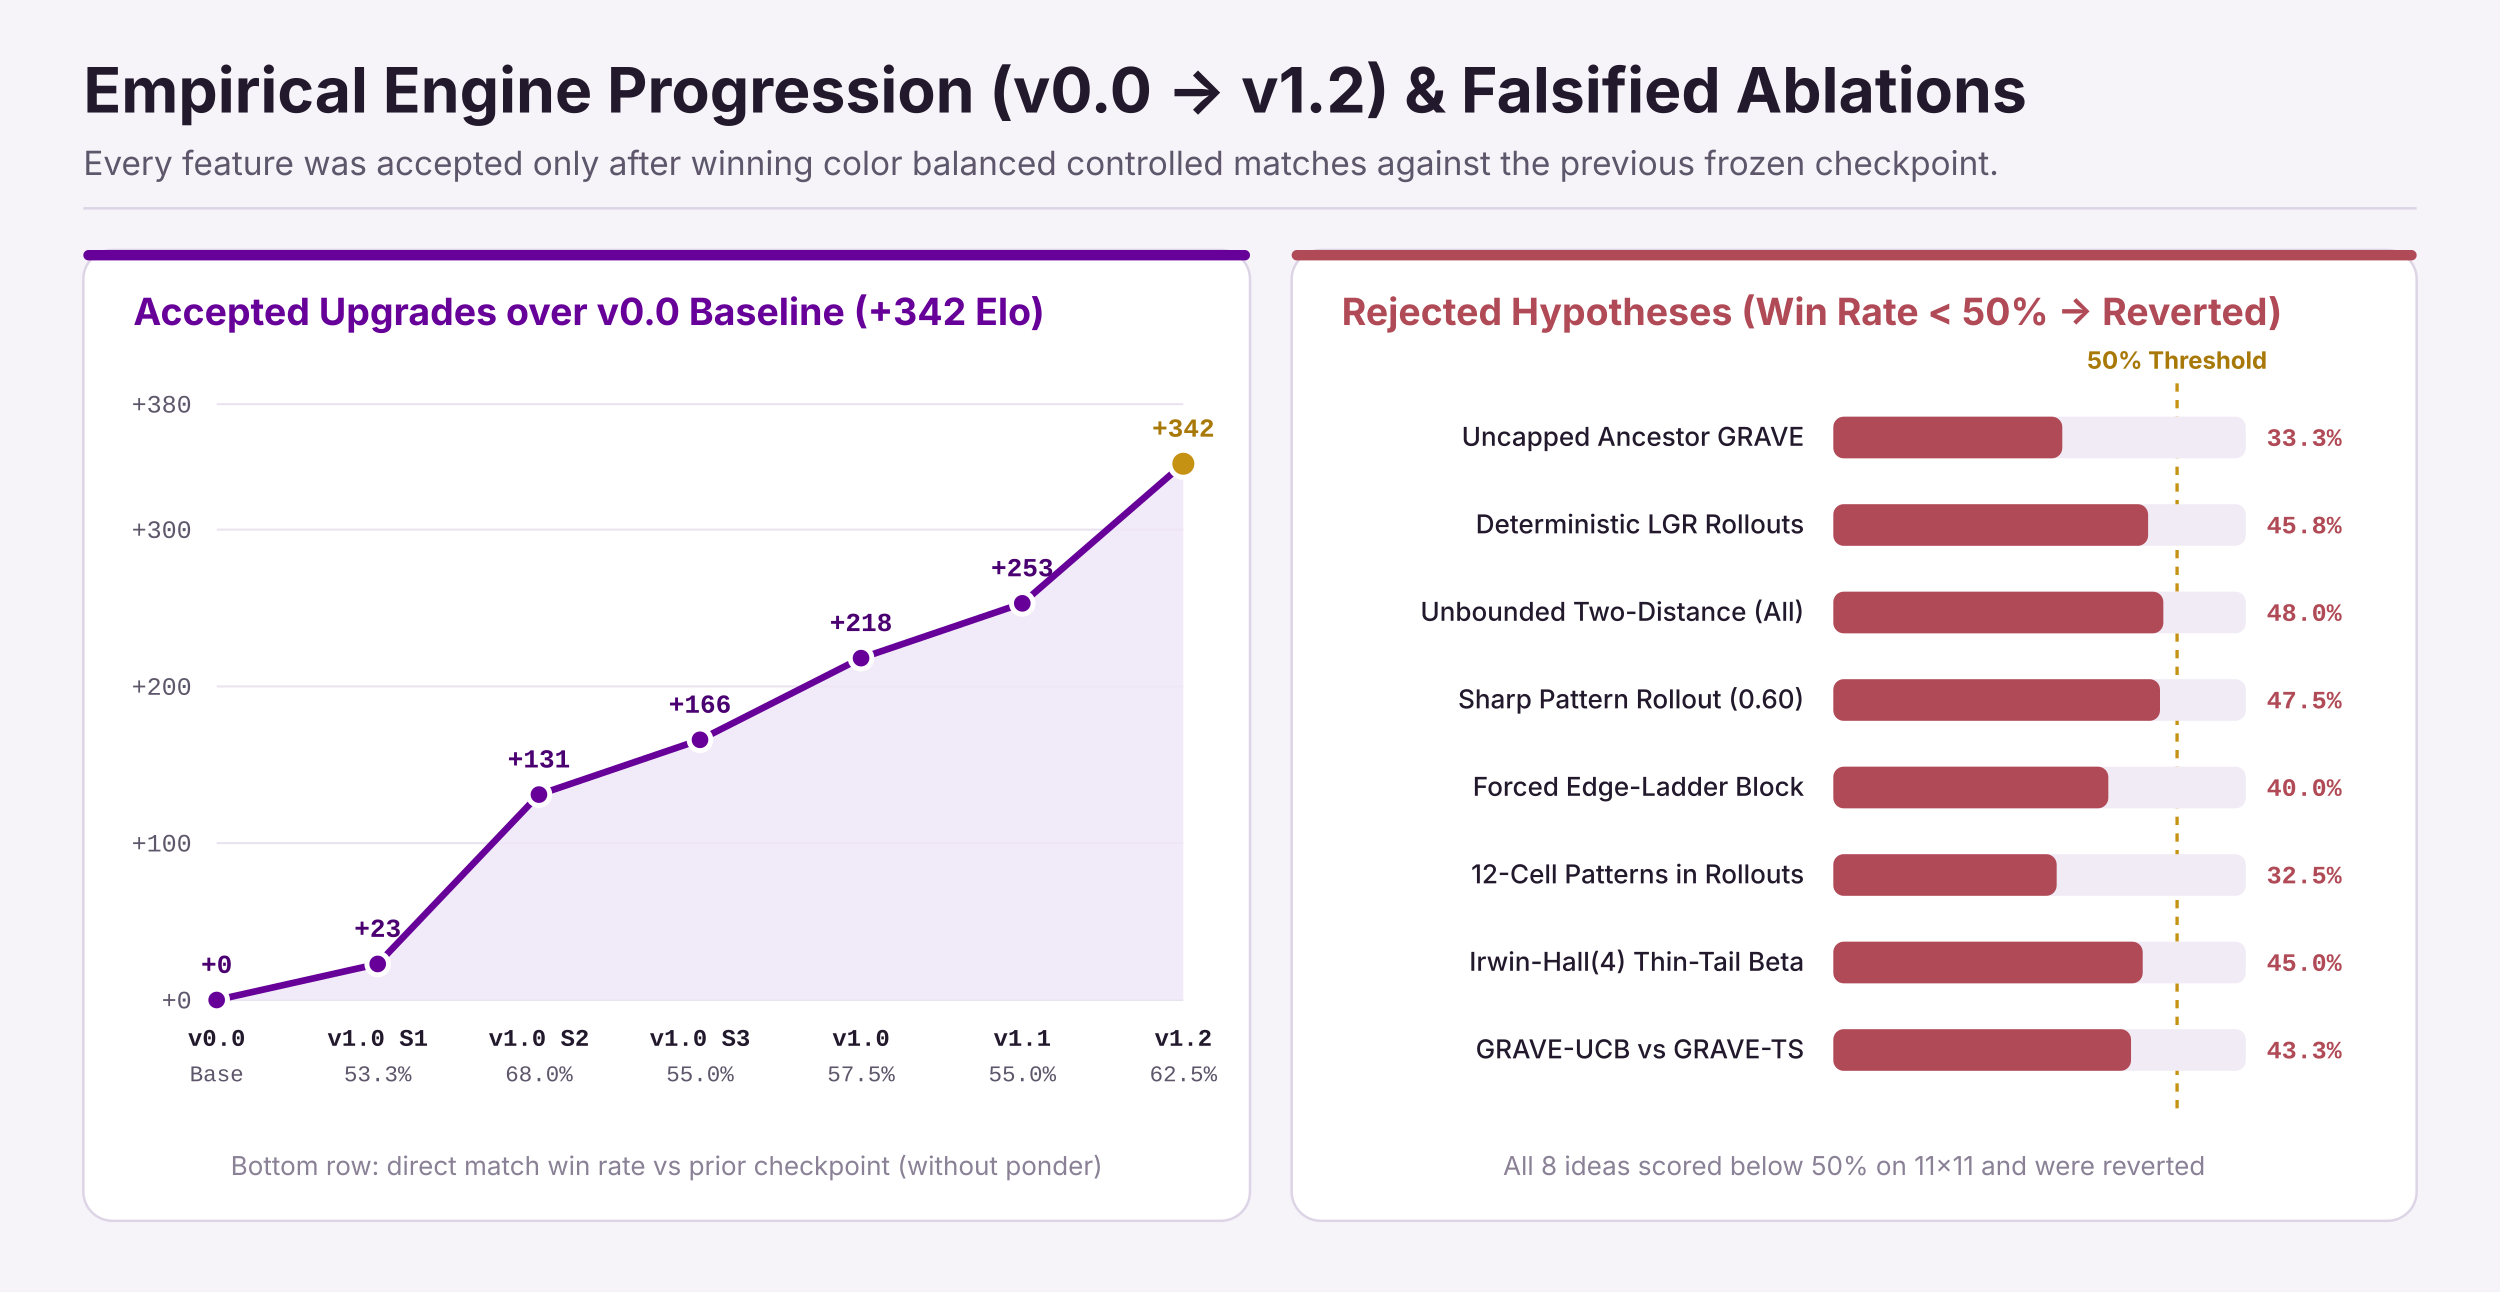
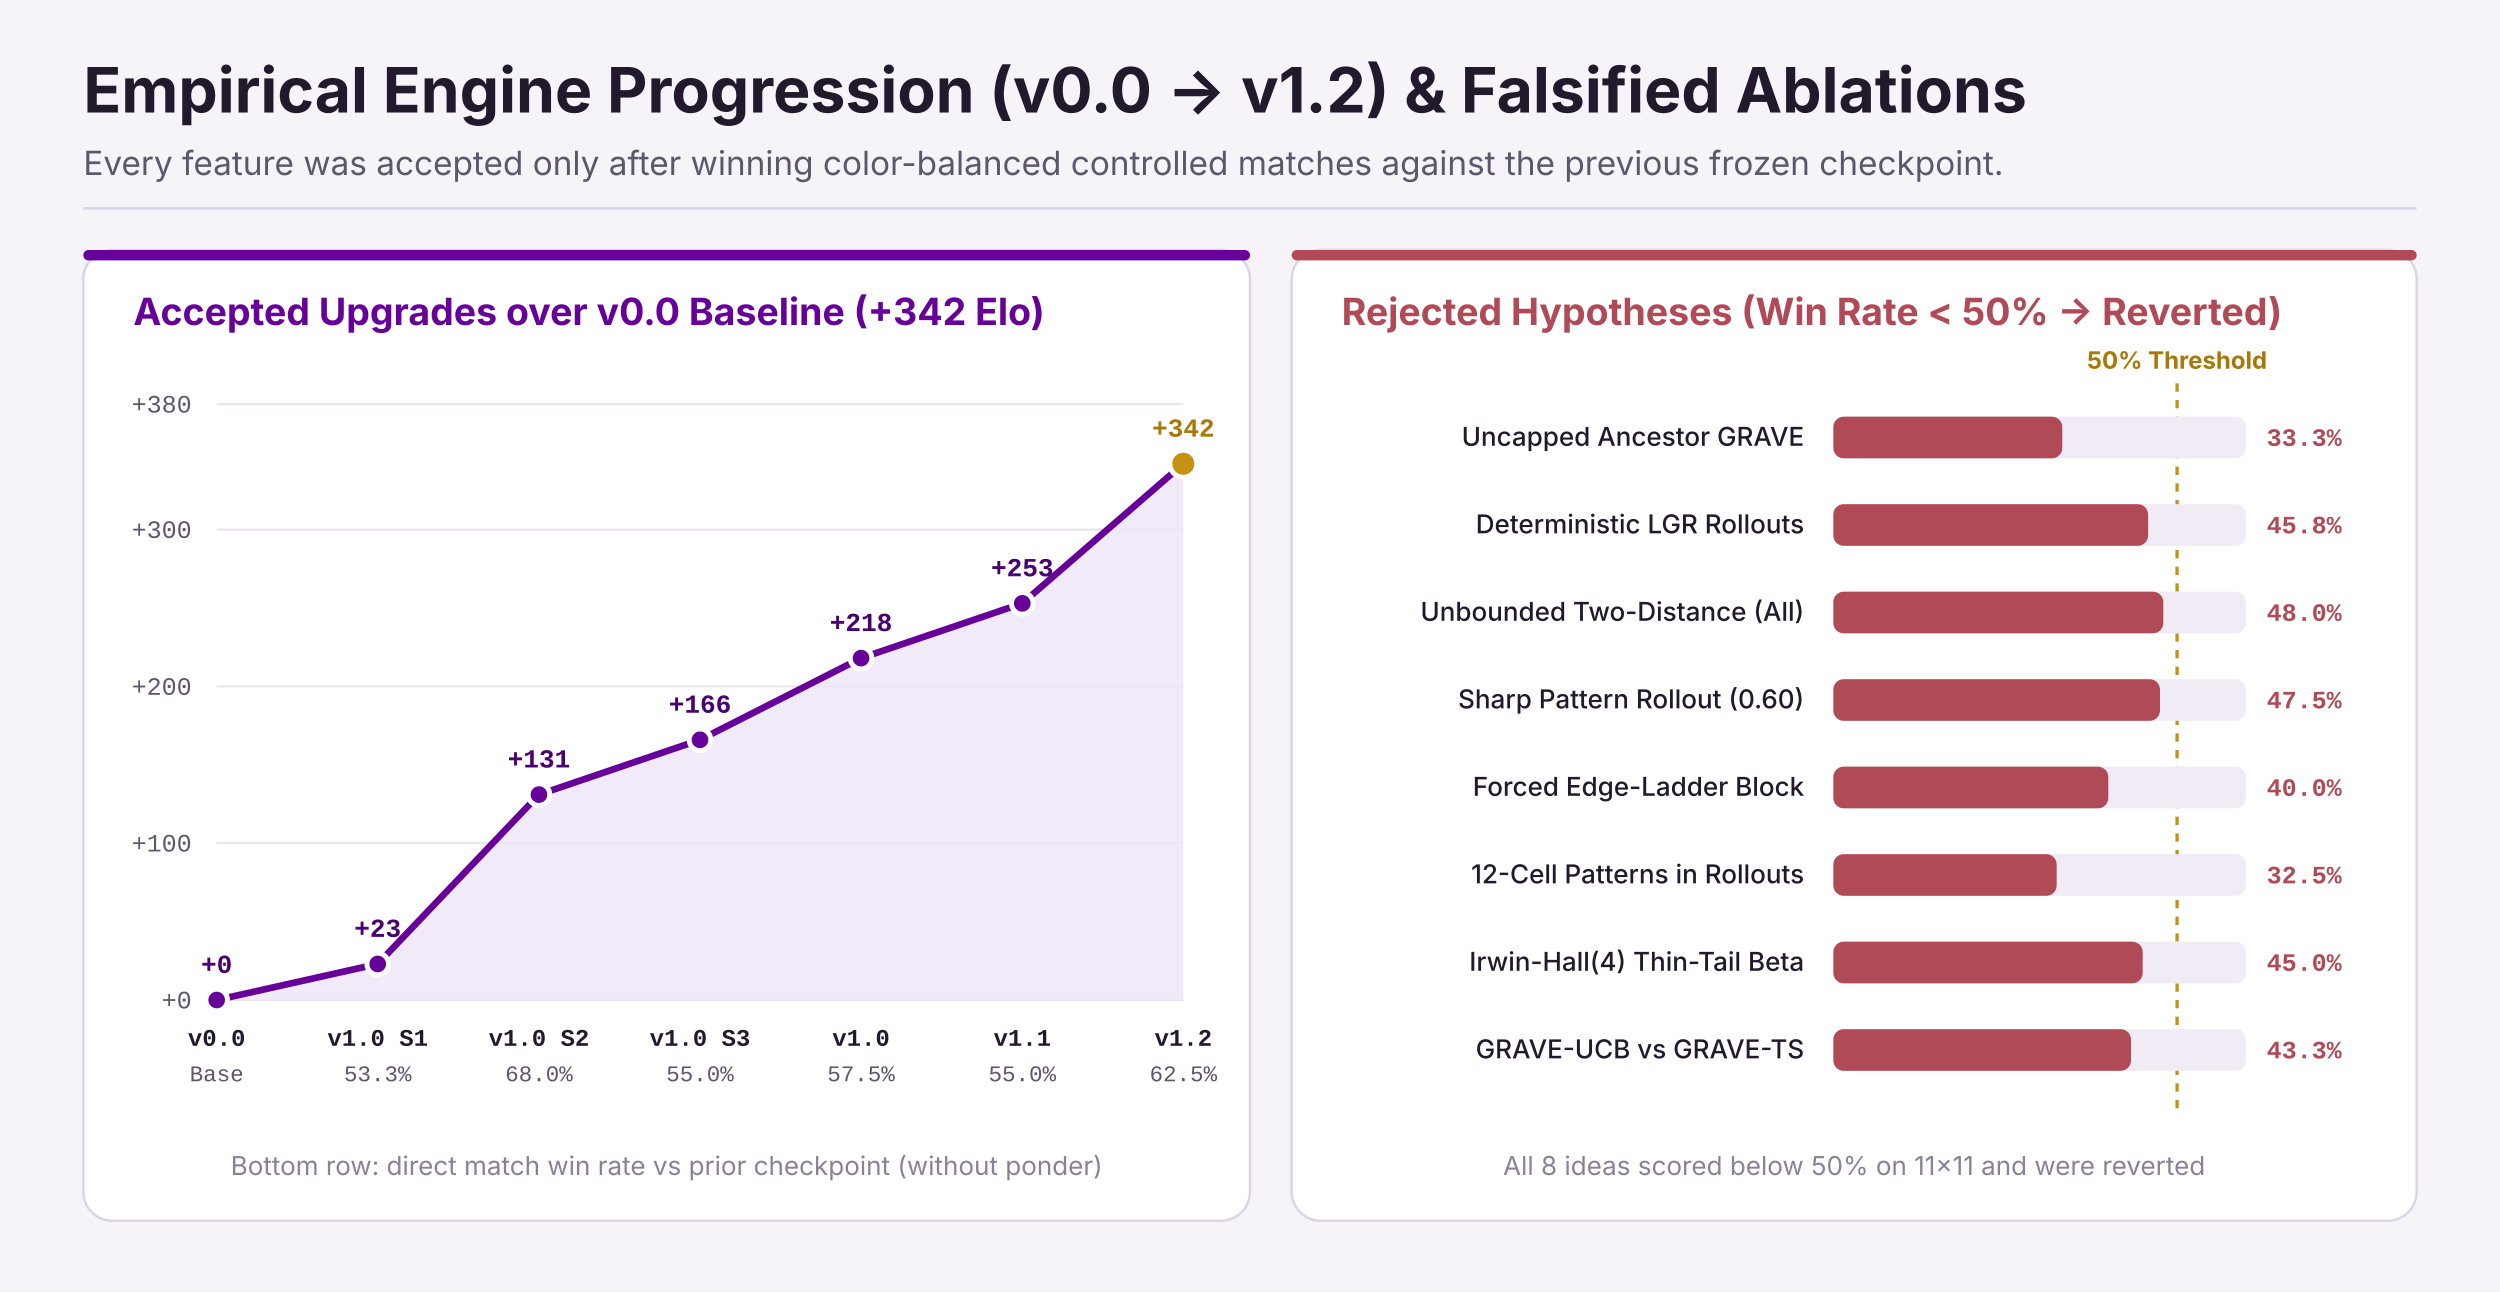
<svg xmlns="http://www.w3.org/2000/svg" viewBox="0 0 1200 620" width="1200" height="620" role="img" aria-labelledby="title desc">
  <style>text{font-family:Inter, 'Segoe UI', -apple-system, BlinkMacSystemFont, Helvetica, Arial, sans-serif;font-variant-numeric:tabular-nums}.mono{font-family:'JetBrains Mono', Consolas, 'Courier New', monospace}</style>
  <rect width="1200" height="620" fill="#F6F3F9" />
  <text x="40" y="54" fill="#23192D" font-size="30" font-weight="750">Empirical Engine Progression (v0.0 → v1.2) &amp; Falsified Ablations</text>
-   <text x="40" y="84" fill="#5E566A" font-size="16">Every feature was accepted only after winning color balanced controlled matches against the previous frozen checkpoint.</text>
+   <text x="40" y="84" fill="#5E566A" font-size="16">Every feature was accepted only after winning color-balanced controlled matches against the previous frozen checkpoint.</text>
  <path d="M40 100H1160" stroke="#DDD4E6" stroke-width="1.2" />
  <rect x="40" y="120" width="560" height="466" rx="14" fill="#FFFFFF" stroke="#DDD4E6" stroke-width="1.2" />
  <rect x="40" y="120" width="560" height="5" rx="2.5" fill="#660099" />
  <text x="64" y="156" fill="#660099" font-size="18" font-weight="700">Accepted Upgrades over v0.0 Baseline (+342 Elo)</text>
  <line x1="104" y1="480.0" x2="568" y2="480.0" stroke="#E9E3F0" stroke-width="1" />
  <text class="mono" x="92" y="484.0" text-anchor="end" fill="#5E566A" font-size="12">+0</text>
  <line x1="104" y1="404.7" x2="568" y2="404.7" stroke="#E9E3F0" stroke-width="1" />
  <text class="mono" x="92" y="408.7" text-anchor="end" fill="#5E566A" font-size="12">+100</text>
  <line x1="104" y1="329.5" x2="568" y2="329.5" stroke="#E9E3F0" stroke-width="1" />
  <text class="mono" x="92" y="333.5" text-anchor="end" fill="#5E566A" font-size="12">+200</text>
  <line x1="104" y1="254.2" x2="568" y2="254.2" stroke="#E9E3F0" stroke-width="1" />
  <text class="mono" x="92" y="258.2" text-anchor="end" fill="#5E566A" font-size="12">+300</text>
  <line x1="104" y1="194.0" x2="568" y2="194.0" stroke="#E9E3F0" stroke-width="1" />
  <text class="mono" x="92" y="198.0" text-anchor="end" fill="#5E566A" font-size="12">+380</text>
  <path d="M 104.0 480 L 104.0 480.0 L 181.3 462.7 L 258.7 381.4 L 336.0 355.1 L 413.3 315.9 L 490.7 289.6 L 568.0 222.6 L 568.0 480 Z" fill="#EFE6F7" opacity="0.85" />
  <path d="M 104.0 480.0 L 181.3 462.7 L 258.7 381.4 L 336.0 355.1 L 413.3 315.9 L 490.7 289.6 L 568.0 222.6" fill="none" stroke="#660099" stroke-width="3.2" stroke-linejoin="round" />
  <circle cx="104.0" cy="480.0" r="5.2" fill="#660099" stroke="#FFFFFF" stroke-width="2.4" />
  <text class="mono" x="104.0" y="467.0" text-anchor="middle" fill="#4A0070" font-size="12.5" font-weight="700">+0</text>
  <text class="mono" x="104.0" y="502" text-anchor="middle" fill="#23192D" font-size="11.5" font-weight="700">v0.0</text>
  <text class="mono" x="104.0" y="519" text-anchor="middle" fill="#5E566A" font-size="10.8">Base</text>
  <circle cx="181.3" cy="462.7" r="5.2" fill="#660099" stroke="#FFFFFF" stroke-width="2.4" />
  <text class="mono" x="181.3" y="449.7" text-anchor="middle" fill="#4A0070" font-size="12.5" font-weight="700">+23</text>
  <text class="mono" x="181.3" y="502" text-anchor="middle" fill="#23192D" font-size="11.5" font-weight="700">v1.0 S1</text>
  <text class="mono" x="181.3" y="519" text-anchor="middle" fill="#5E566A" font-size="10.8">53.3%</text>
  <circle cx="258.7" cy="381.4" r="5.2" fill="#660099" stroke="#FFFFFF" stroke-width="2.4" />
  <text class="mono" x="258.7" y="368.4" text-anchor="middle" fill="#4A0070" font-size="12.5" font-weight="700">+131</text>
  <text class="mono" x="258.7" y="502" text-anchor="middle" fill="#23192D" font-size="11.5" font-weight="700">v1.0 S2</text>
  <text class="mono" x="258.7" y="519" text-anchor="middle" fill="#5E566A" font-size="10.8">68.0%</text>
  <circle cx="336.0" cy="355.1" r="5.2" fill="#660099" stroke="#FFFFFF" stroke-width="2.4" />
  <text class="mono" x="336.0" y="342.1" text-anchor="middle" fill="#4A0070" font-size="12.5" font-weight="700">+166</text>
  <text class="mono" x="336.0" y="502" text-anchor="middle" fill="#23192D" font-size="11.5" font-weight="700">v1.0 S3</text>
  <text class="mono" x="336.0" y="519" text-anchor="middle" fill="#5E566A" font-size="10.8">55.0%</text>
  <circle cx="413.3" cy="315.9" r="5.2" fill="#660099" stroke="#FFFFFF" stroke-width="2.4" />
  <text class="mono" x="413.3" y="302.9" text-anchor="middle" fill="#4A0070" font-size="12.5" font-weight="700">+218</text>
  <text class="mono" x="413.3" y="502" text-anchor="middle" fill="#23192D" font-size="11.5" font-weight="700">v1.0</text>
  <text class="mono" x="413.3" y="519" text-anchor="middle" fill="#5E566A" font-size="10.8">57.5%</text>
  <circle cx="490.7" cy="289.6" r="5.2" fill="#660099" stroke="#FFFFFF" stroke-width="2.4" />
  <text class="mono" x="490.7" y="276.6" text-anchor="middle" fill="#4A0070" font-size="12.5" font-weight="700">+253</text>
  <text class="mono" x="490.7" y="502" text-anchor="middle" fill="#23192D" font-size="11.5" font-weight="700">v1.1</text>
  <text class="mono" x="490.7" y="519" text-anchor="middle" fill="#5E566A" font-size="10.8">55.0%</text>
  <circle cx="568.0" cy="222.6" r="6.5" fill="#C69214" stroke="#FFFFFF" stroke-width="2.4" />
  <text class="mono" x="568.0" y="209.6" text-anchor="middle" fill="#A87908" font-size="12.5" font-weight="700">+342</text>
  <text class="mono" x="568.0" y="502" text-anchor="middle" fill="#23192D" font-size="11.5" font-weight="700">v1.2</text>
  <text class="mono" x="568.0" y="519" text-anchor="middle" fill="#5E566A" font-size="10.8">62.5%</text>
  <text x="320" y="564" text-anchor="middle" fill="#8A8196" font-size="12.5">Bottom row: direct match win rate vs prior checkpoint (without ponder)</text>
  <rect x="620" y="120" width="540" height="466" rx="14" fill="#FFFFFF" stroke="#DDD4E6" stroke-width="1.2" />
  <rect x="620" y="120" width="540" height="5" rx="2.5" fill="#B04A56" />
  <text x="644" y="156" fill="#B04A56" font-size="18" font-weight="700">Rejected Hypotheses (Win Rate &lt; 50% → Reverted)</text>
  <line x1="1045.0" y1="184" x2="1045.0" y2="532" stroke="#C69214" stroke-dasharray="4,4" stroke-width="1.6" />
  <text x="1045.0" y="177" text-anchor="middle" fill="#A87908" font-size="11.5" font-weight="700">50% Threshold</text>
  <text x="866" y="214" text-anchor="end" fill="#23192D" font-size="12.5" font-weight="500">Uncapped Ancestor GRAVE</text>
  <rect x="880" y="200" width="198" height="20" rx="5" fill="#F0EBF5" />
  <rect x="880" y="200" width="109.9" height="20" rx="5" fill="#B04A56" />
  <text class="mono" x="1088.0" y="214" fill="#B04A56" font-size="12" font-weight="700">33.3%</text>
  <text x="866" y="256" text-anchor="end" fill="#23192D" font-size="12.5" font-weight="500">Deterministic LGR Rollouts</text>
  <rect x="880" y="242" width="198" height="20" rx="5" fill="#F0EBF5" />
  <rect x="880" y="242" width="151.1" height="20" rx="5" fill="#B04A56" />
  <text class="mono" x="1088.0" y="256" fill="#B04A56" font-size="12" font-weight="700">45.8%</text>
  <text x="866" y="298" text-anchor="end" fill="#23192D" font-size="12.5" font-weight="500">Unbounded Two-Distance (All)</text>
  <rect x="880" y="284" width="198" height="20" rx="5" fill="#F0EBF5" />
  <rect x="880" y="284" width="158.4" height="20" rx="5" fill="#B04A56" />
  <text class="mono" x="1088.0" y="298" fill="#B04A56" font-size="12" font-weight="700">48.0%</text>
  <text x="866" y="340" text-anchor="end" fill="#23192D" font-size="12.5" font-weight="500">Sharp Pattern Rollout (0.60)</text>
  <rect x="880" y="326" width="198" height="20" rx="5" fill="#F0EBF5" />
  <rect x="880" y="326" width="156.8" height="20" rx="5" fill="#B04A56" />
  <text class="mono" x="1088.0" y="340" fill="#B04A56" font-size="12" font-weight="700">47.5%</text>
  <text x="866" y="382" text-anchor="end" fill="#23192D" font-size="12.5" font-weight="500">Forced Edge-Ladder Block</text>
  <rect x="880" y="368" width="198" height="20" rx="5" fill="#F0EBF5" />
  <rect x="880" y="368" width="132.0" height="20" rx="5" fill="#B04A56" />
  <text class="mono" x="1088.0" y="382" fill="#B04A56" font-size="12" font-weight="700">40.0%</text>
  <text x="866" y="424" text-anchor="end" fill="#23192D" font-size="12.5" font-weight="500">12-Cell Patterns in Rollouts</text>
  <rect x="880" y="410" width="198" height="20" rx="5" fill="#F0EBF5" />
  <rect x="880" y="410" width="107.2" height="20" rx="5" fill="#B04A56" />
  <text class="mono" x="1088.0" y="424" fill="#B04A56" font-size="12" font-weight="700">32.5%</text>
  <text x="866" y="466" text-anchor="end" fill="#23192D" font-size="12.5" font-weight="500">Irwin-Hall(4) Thin-Tail Beta</text>
  <rect x="880" y="452" width="198" height="20" rx="5" fill="#F0EBF5" />
  <rect x="880" y="452" width="148.5" height="20" rx="5" fill="#B04A56" />
  <text class="mono" x="1088.0" y="466" fill="#B04A56" font-size="12" font-weight="700">45.0%</text>
  <text x="866" y="508" text-anchor="end" fill="#23192D" font-size="12.5" font-weight="500">GRAVE-UCB vs GRAVE-TS</text>
  <rect x="880" y="494" width="198" height="20" rx="5" fill="#F0EBF5" />
  <rect x="880" y="494" width="142.9" height="20" rx="5" fill="#B04A56" />
  <text class="mono" x="1088.0" y="508" fill="#B04A56" font-size="12" font-weight="700">43.3%</text>
  <text x="890" y="564" text-anchor="middle" fill="#8A8196" font-size="12.5">All 8 ideas scored below 50% on 11×11 and were reverted</text>
</svg>
